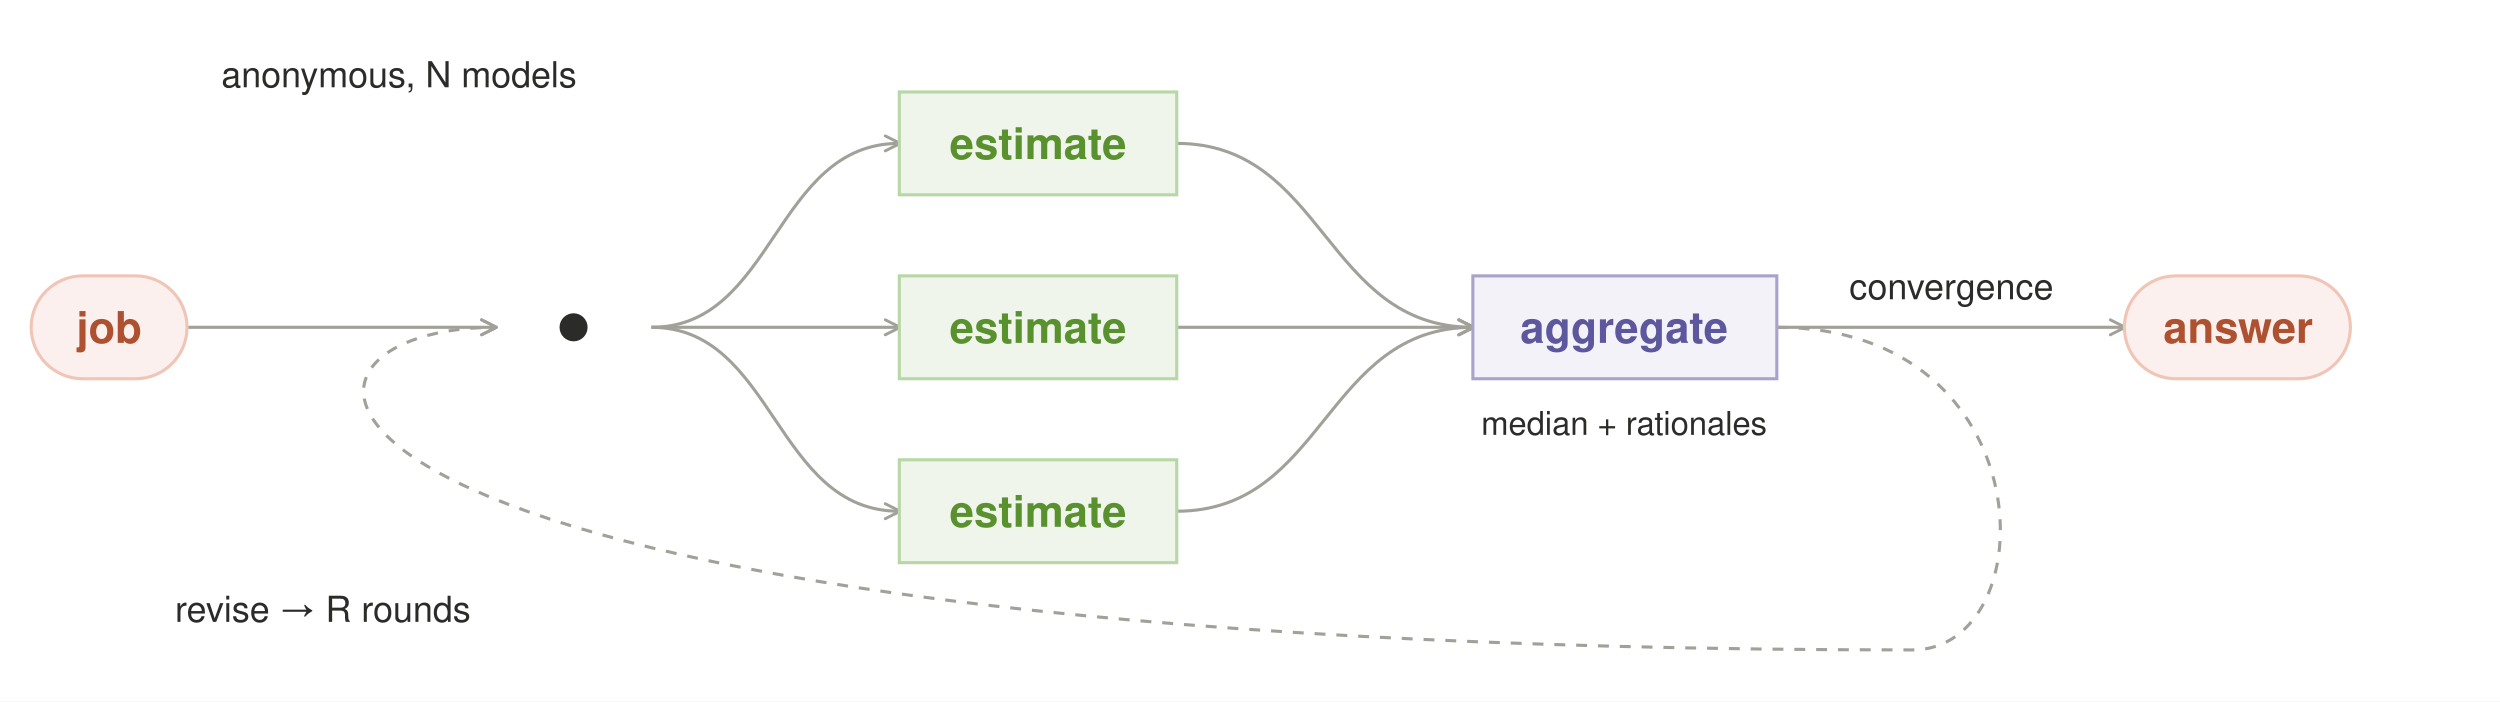
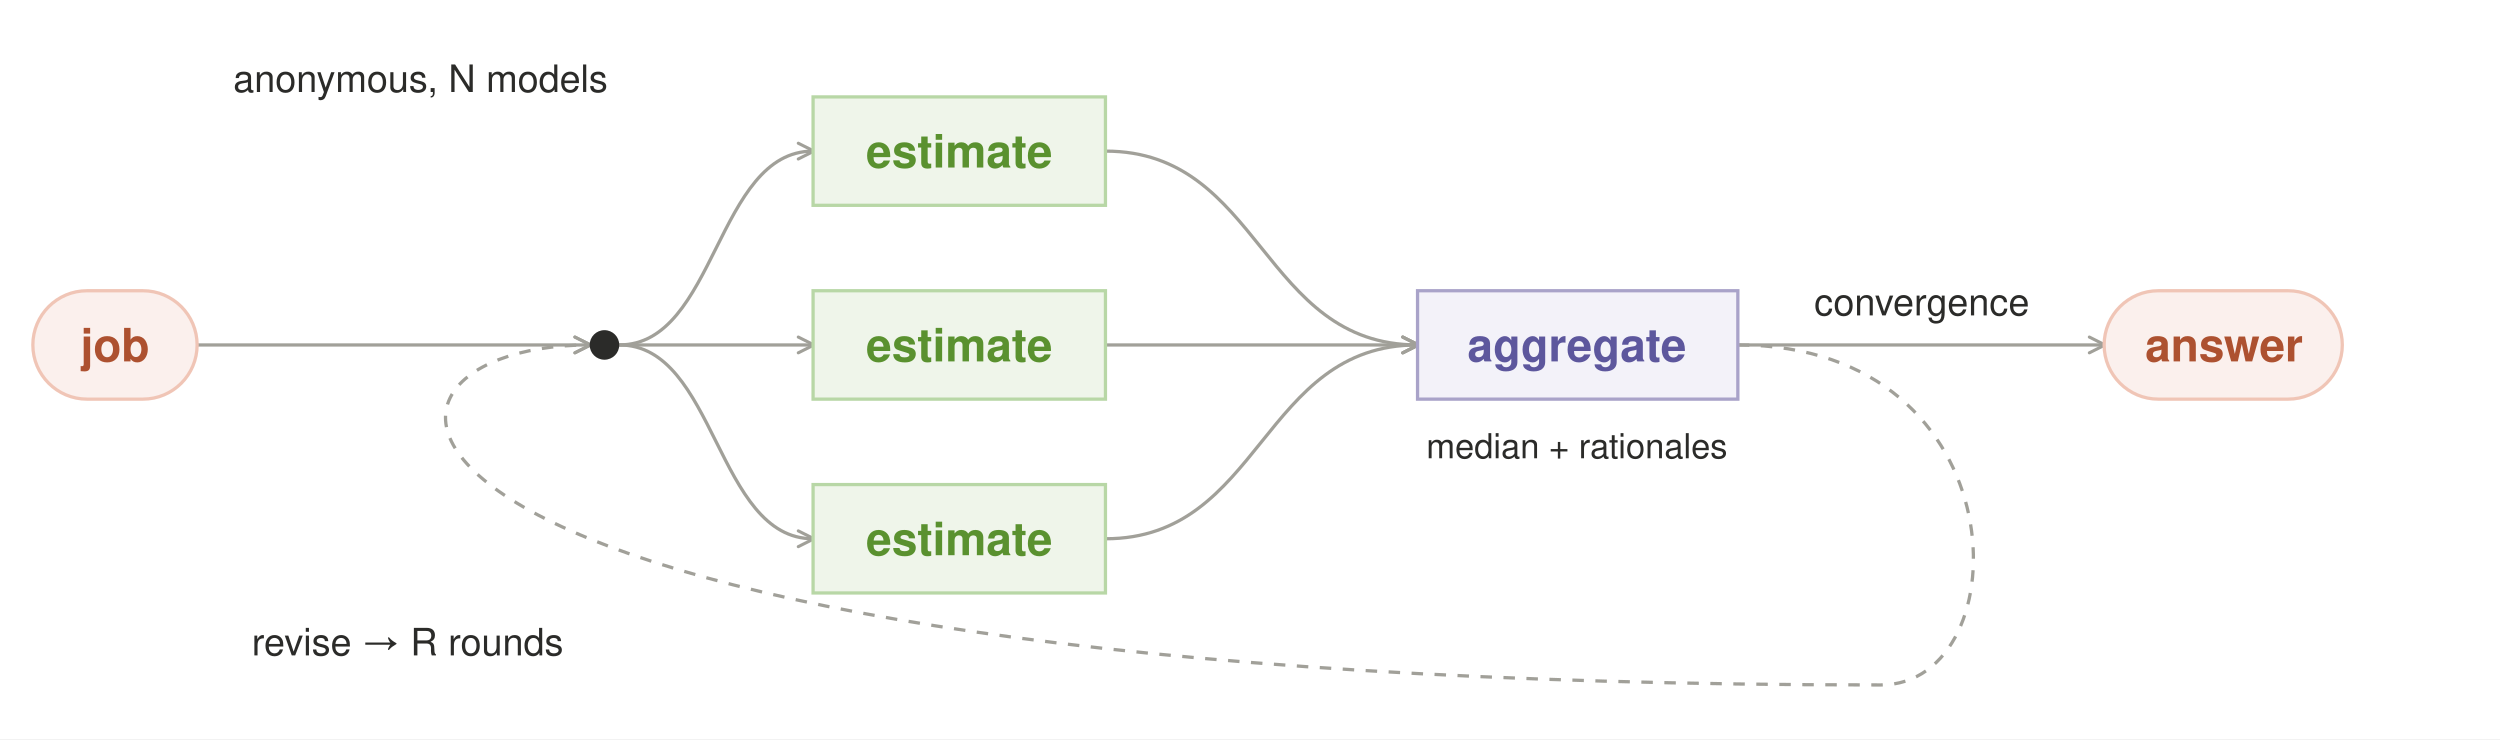
- <svg xmlns="http://www.w3.org/2000/svg" viewBox="0 0 1604 450" font-family="Avenir Next, Nunito, Segoe UI, Helvetica, Arial, sans-serif" role="img" aria-labelledby="t">
+ <svg xmlns="http://www.w3.org/2000/svg" viewBox="0 0 1522 450" font-family="Avenir Next, Nunito, Segoe UI, Helvetica, Arial, sans-serif" role="img" aria-labelledby="t">
  <defs>
    <marker id="ha" markerWidth="13.3" markerHeight="13.3" refX="11" refY="7.0" orient="auto" markerUnits="userSpaceOnUse">
      <path d="M2 2.2 L11.5 7.0 L2 11.8" fill="none" stroke="#a1a099" stroke-width="1.9" stroke-linecap="round" stroke-linejoin="round" />
    </marker>
    <marker id="Ha" markerWidth="18.1" markerHeight="18.1" refX="15" refY="9.5" orient="auto" markerUnits="userSpaceOnUse">
      <path d="M2 3.0 L15.6 9.5 L2 16.0" fill="none" stroke="#a1a099" stroke-width="3.0" stroke-linecap="round" stroke-linejoin="round" />
    </marker>
    <marker id="hg" markerWidth="13.3" markerHeight="13.3" refX="11" refY="7.0" orient="auto" markerUnits="userSpaceOnUse">
      <path d="M2 2.2 L11.5 7.0 L2 11.8" fill="none" stroke="#5a912f" stroke-width="1.9" stroke-linecap="round" stroke-linejoin="round" />
    </marker>
    <marker id="Hg" markerWidth="18.1" markerHeight="18.1" refX="15" refY="9.5" orient="auto" markerUnits="userSpaceOnUse">
      <path d="M2 3.0 L15.6 9.5 L2 16.0" fill="none" stroke="#5a912f" stroke-width="3.0" stroke-linecap="round" stroke-linejoin="round" />
    </marker>
    <marker id="hp" markerWidth="13.3" markerHeight="13.3" refX="11" refY="7.0" orient="auto" markerUnits="userSpaceOnUse">
      <path d="M2 2.2 L11.5 7.0 L2 11.8" fill="none" stroke="#5d579d" stroke-width="1.9" stroke-linecap="round" stroke-linejoin="round" />
    </marker>
    <marker id="Hp" markerWidth="18.1" markerHeight="18.1" refX="15" refY="9.5" orient="auto" markerUnits="userSpaceOnUse">
      <path d="M2 3.0 L15.6 9.5 L2 16.0" fill="none" stroke="#5d579d" stroke-width="3.0" stroke-linecap="round" stroke-linejoin="round" />
    </marker>
    <marker id="hc" markerWidth="13.3" markerHeight="13.3" refX="11" refY="7.0" orient="auto" markerUnits="userSpaceOnUse">
      <path d="M2 2.2 L11.5 7.0 L2 11.8" fill="none" stroke="#ad5130" stroke-width="1.9" stroke-linecap="round" stroke-linejoin="round" />
    </marker>
    <marker id="Hc" markerWidth="18.1" markerHeight="18.1" refX="15" refY="9.5" orient="auto" markerUnits="userSpaceOnUse">
      <path d="M2 3.0 L15.6 9.5 L2 16.0" fill="none" stroke="#ad5130" stroke-width="3.0" stroke-linecap="round" stroke-linejoin="round" />
    </marker>
    <marker id="hk" markerWidth="13.3" markerHeight="13.3" refX="11" refY="7.0" orient="auto" markerUnits="userSpaceOnUse">
      <path d="M2 2.2 L11.5 7.0 L2 11.8" fill="none" stroke="#2b2b29" stroke-width="1.9" stroke-linecap="round" stroke-linejoin="round" />
    </marker>
    <marker id="Hk" markerWidth="18.1" markerHeight="18.1" refX="15" refY="9.5" orient="auto" markerUnits="userSpaceOnUse">
      <path d="M2 3.0 L15.6 9.5 L2 16.0" fill="none" stroke="#2b2b29" stroke-width="3.0" stroke-linecap="round" stroke-linejoin="round" />
    </marker>
  </defs>
-   <rect width="1604" height="450" fill="#fff" />
+   <rect width="1522" height="450" fill="#fff" />
  <text x="256" y="56" text-anchor="middle" fill="#2b2b29" font-size="23">anonymous, N models</text>
-   <text x="1252" y="192" text-anchor="middle" fill="#2b2b29" font-size="23">convergence</text>
-   <text x="302" y="399" text-anchor="end" fill="#2b2b29" font-size="23">revise → R rounds</text>
-   <path d="M 120 210 C 219 210, 219 210, 318 210" fill="none" stroke="#a1a099" stroke-width="2" marker-end="url(#ha)" />
-   <path d="M 418 210 C 497 210, 497 92, 577 92" fill="none" stroke="#a1a099" stroke-width="2" marker-end="url(#ha)" />
-   <path d="M 418 210 C 497 210, 497 210, 577 210" fill="none" stroke="#a1a099" stroke-width="2" marker-end="url(#ha)" />
-   <path d="M 418 210 C 497 210, 497 328, 577 328" fill="none" stroke="#a1a099" stroke-width="2" marker-end="url(#ha)" />
-   <path d="M 755 92 C 850 92, 850 210, 945 210" fill="none" stroke="#a1a099" stroke-width="2" marker-end="url(#ha)" />
-   <path d="M 755 210 C 850 210, 850 210, 945 210" fill="none" stroke="#a1a099" stroke-width="2" marker-end="url(#ha)" />
-   <path d="M 755 328 C 850 328, 850 210, 945 210" fill="none" stroke="#a1a099" stroke-width="2" marker-end="url(#ha)" />
-   <path d="M 1140 210 C 1252 210, 1252 210, 1363 210" fill="none" stroke="#a1a099" stroke-width="2" marker-end="url(#ha)" />
-   <path d="M 1140 210 C 1313 210, 1313 417, 1227 417 C 145 417, 145 210, 318 210" fill="none" stroke="#a1a099" stroke-width="2" stroke-dasharray="7 7" marker-end="url(#ha)" />
+   <text x="1170" y="192" text-anchor="middle" fill="#2b2b29" font-size="23">convergence</text>
+   <text x="343" y="399" text-anchor="end" fill="#2b2b29" font-size="23">revise → R rounds</text>
+   <path d="M 120 210 C 240 210, 240 210, 359 210" fill="none" stroke="#a1a099" stroke-width="2" marker-end="url(#ha)" />
+   <path d="M 377 210 C 436 210, 436 92, 495 92" fill="none" stroke="#a1a099" stroke-width="2" marker-end="url(#ha)" />
+   <path d="M 377 210 C 436 210, 436 210, 495 210" fill="none" stroke="#a1a099" stroke-width="2" marker-end="url(#ha)" />
+   <path d="M 377 210 C 436 210, 436 328, 495 328" fill="none" stroke="#a1a099" stroke-width="2" marker-end="url(#ha)" />
+   <path d="M 673 92 C 768 92, 768 210, 863 210" fill="none" stroke="#a1a099" stroke-width="2" marker-end="url(#ha)" />
+   <path d="M 673 210 C 768 210, 768 210, 863 210" fill="none" stroke="#a1a099" stroke-width="2" marker-end="url(#ha)" />
+   <path d="M 673 328 C 768 328, 768 210, 863 210" fill="none" stroke="#a1a099" stroke-width="2" marker-end="url(#ha)" />
+   <path d="M 1058 210 C 1170 210, 1170 210, 1281 210" fill="none" stroke="#a1a099" stroke-width="2" marker-end="url(#ha)" />
+   <path d="M 1058 210 C 1231 210, 1231 417, 1145 417 C 186 417, 186 210, 359 210" fill="none" stroke="#a1a099" stroke-width="2" stroke-dasharray="7 7" marker-end="url(#ha)" />
  <rect x="20" y="177" width="100" height="66" rx="33" fill="#fbf0ed" stroke="#f0c5b6" stroke-width="2" />
  <text x="70" y="220" text-anchor="middle" fill="#ad5130" font-size="28" font-weight="600">job</text>
  <circle cx="368" cy="210" r="9" fill="#2b2b29" />
-   <rect x="577" y="59" width="178" height="66" rx="0" fill="#eff5ea" stroke="#b8d7a6" stroke-width="2" />
-   <text x="666" y="102" text-anchor="middle" fill="#5a912f" font-size="28" font-weight="600">estimate</text>
-   <rect x="577" y="177" width="178" height="66" rx="0" fill="#eff5ea" stroke="#b8d7a6" stroke-width="2" />
-   <text x="666" y="220" text-anchor="middle" fill="#5a912f" font-size="28" font-weight="600">estimate</text>
-   <rect x="577" y="295" width="178" height="66" rx="0" fill="#eff5ea" stroke="#b8d7a6" stroke-width="2" />
-   <text x="666" y="338" text-anchor="middle" fill="#5a912f" font-size="28" font-weight="600">estimate</text>
-   <rect x="945" y="177" width="195" height="66" rx="0" fill="#f3f2f9" stroke="#a9a3c9" stroke-width="2" />
-   <text x="1042" y="220" text-anchor="middle" fill="#5d579d" font-size="28" font-weight="600">aggregate</text>
-   <text x="1042" y="279" text-anchor="middle" fill="#2b2b29" font-size="21">median + rationales</text>
-   <rect x="1363" y="177" width="145" height="66" rx="33" fill="#fbf0ed" stroke="#f0c5b6" stroke-width="2" />
-   <text x="1436" y="220" text-anchor="middle" fill="#ad5130" font-size="28" font-weight="600">answer</text>
+   <rect x="495" y="59" width="178" height="66" rx="0" fill="#eff5ea" stroke="#b8d7a6" stroke-width="2" />
+   <text x="584" y="102" text-anchor="middle" fill="#5a912f" font-size="28" font-weight="600">estimate</text>
+   <rect x="495" y="177" width="178" height="66" rx="0" fill="#eff5ea" stroke="#b8d7a6" stroke-width="2" />
+   <text x="584" y="220" text-anchor="middle" fill="#5a912f" font-size="28" font-weight="600">estimate</text>
+   <rect x="495" y="295" width="178" height="66" rx="0" fill="#eff5ea" stroke="#b8d7a6" stroke-width="2" />
+   <text x="584" y="338" text-anchor="middle" fill="#5a912f" font-size="28" font-weight="600">estimate</text>
+   <rect x="863" y="177" width="195" height="66" rx="0" fill="#f3f2f9" stroke="#a9a3c9" stroke-width="2" />
+   <text x="960" y="220" text-anchor="middle" fill="#5d579d" font-size="28" font-weight="600">aggregate</text>
+   <text x="960" y="279" text-anchor="middle" fill="#2b2b29" font-size="21">median + rationales</text>
+   <rect x="1281" y="177" width="145" height="66" rx="33" fill="#fbf0ed" stroke="#f0c5b6" stroke-width="2" />
+   <text x="1354" y="220" text-anchor="middle" fill="#ad5130" font-size="28" font-weight="600">answer</text>
</svg>
